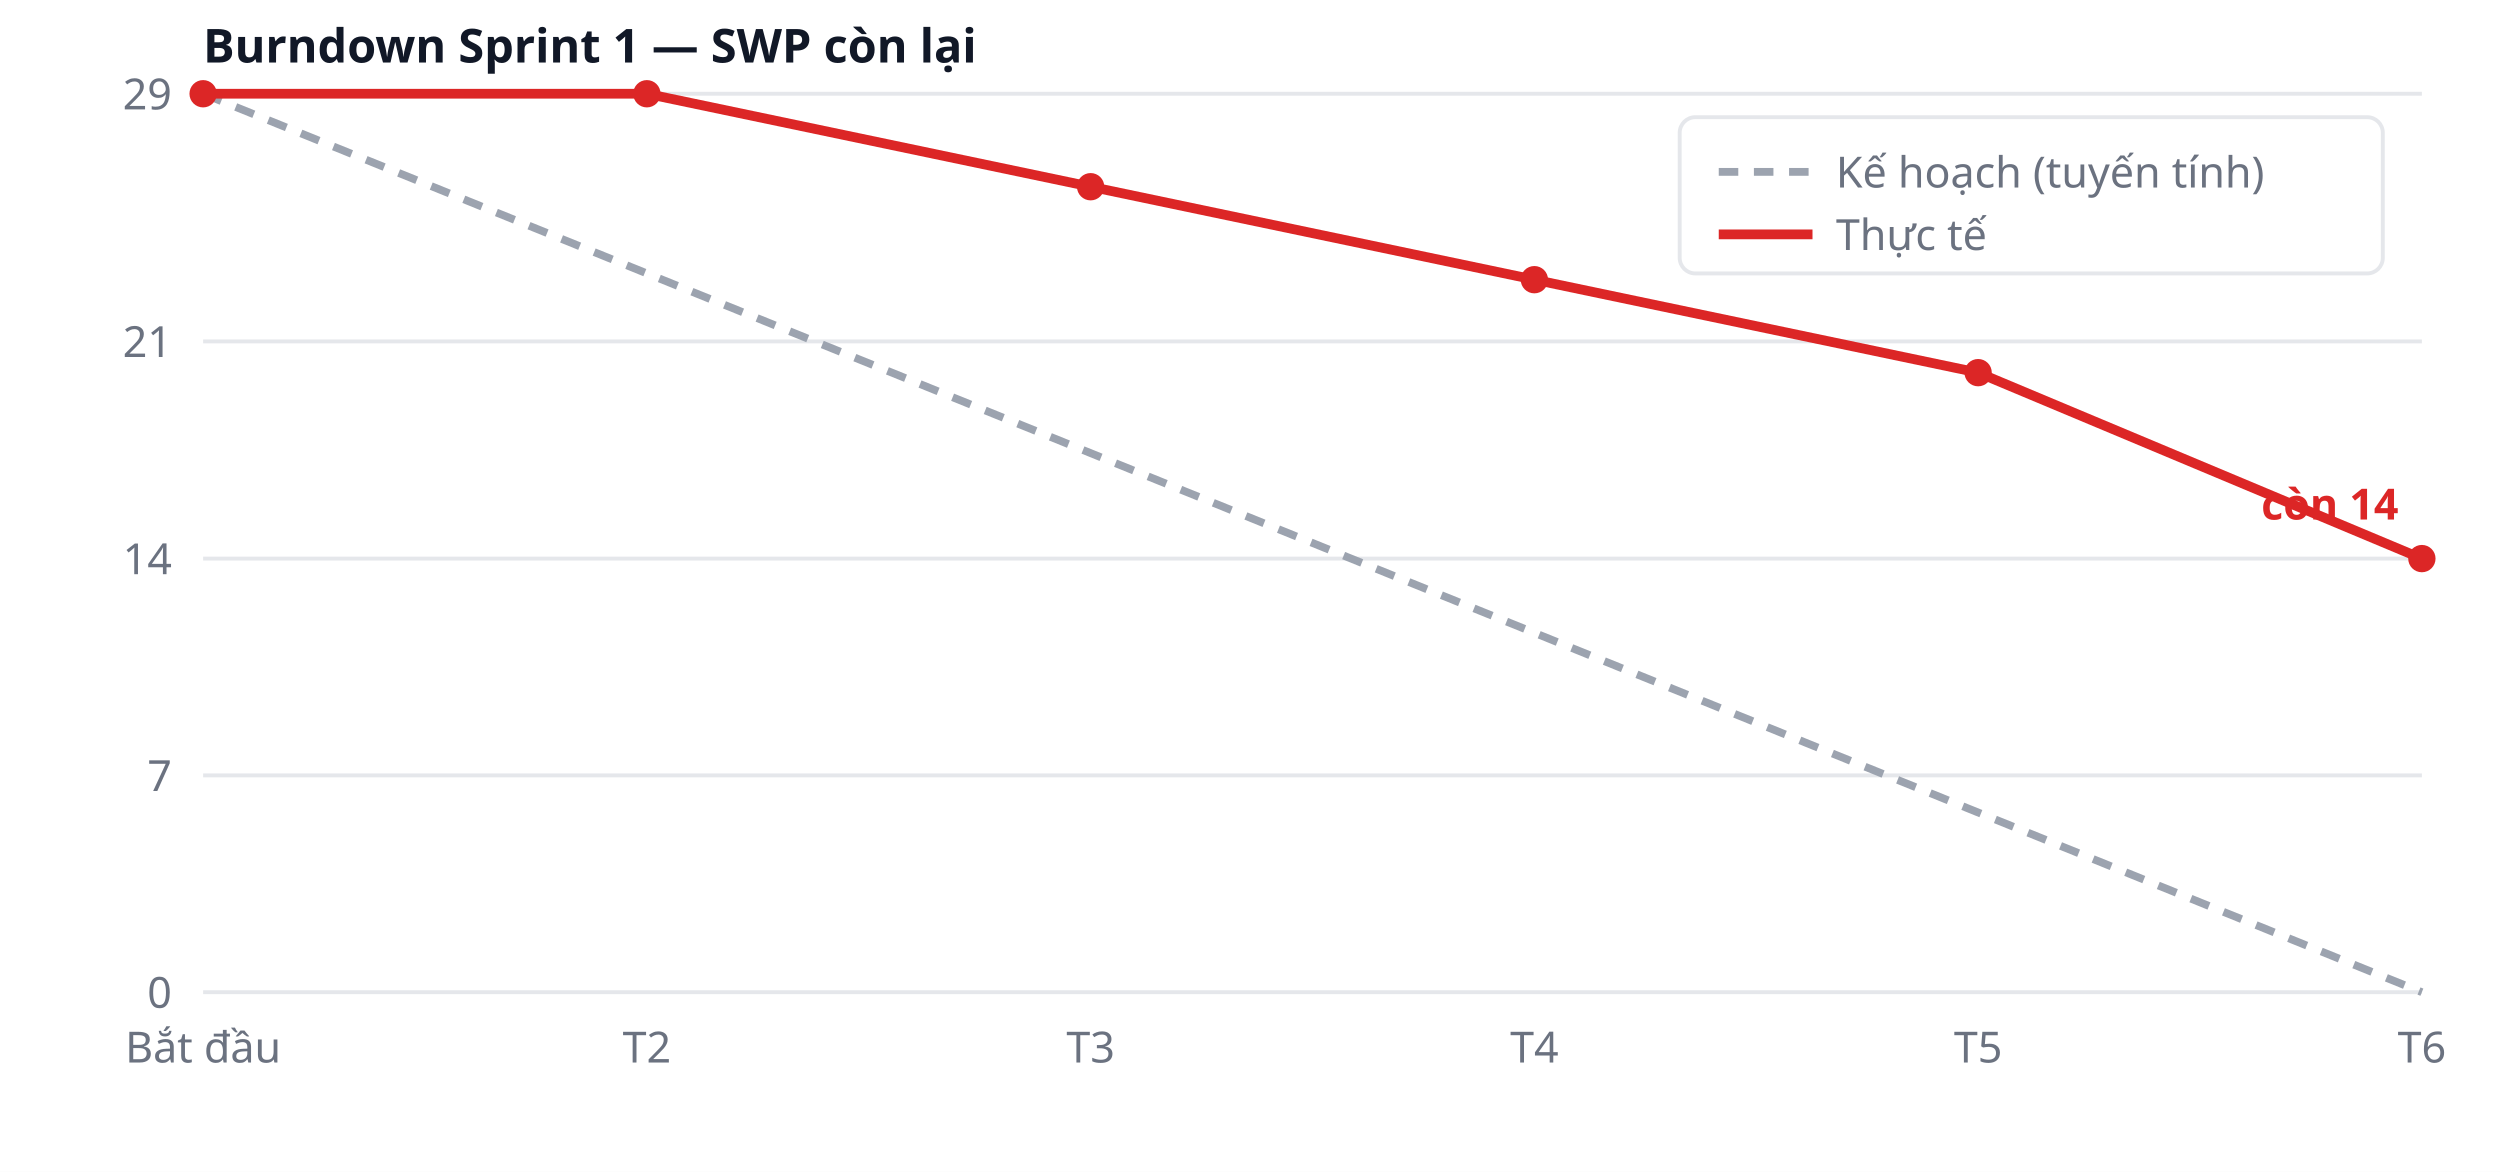
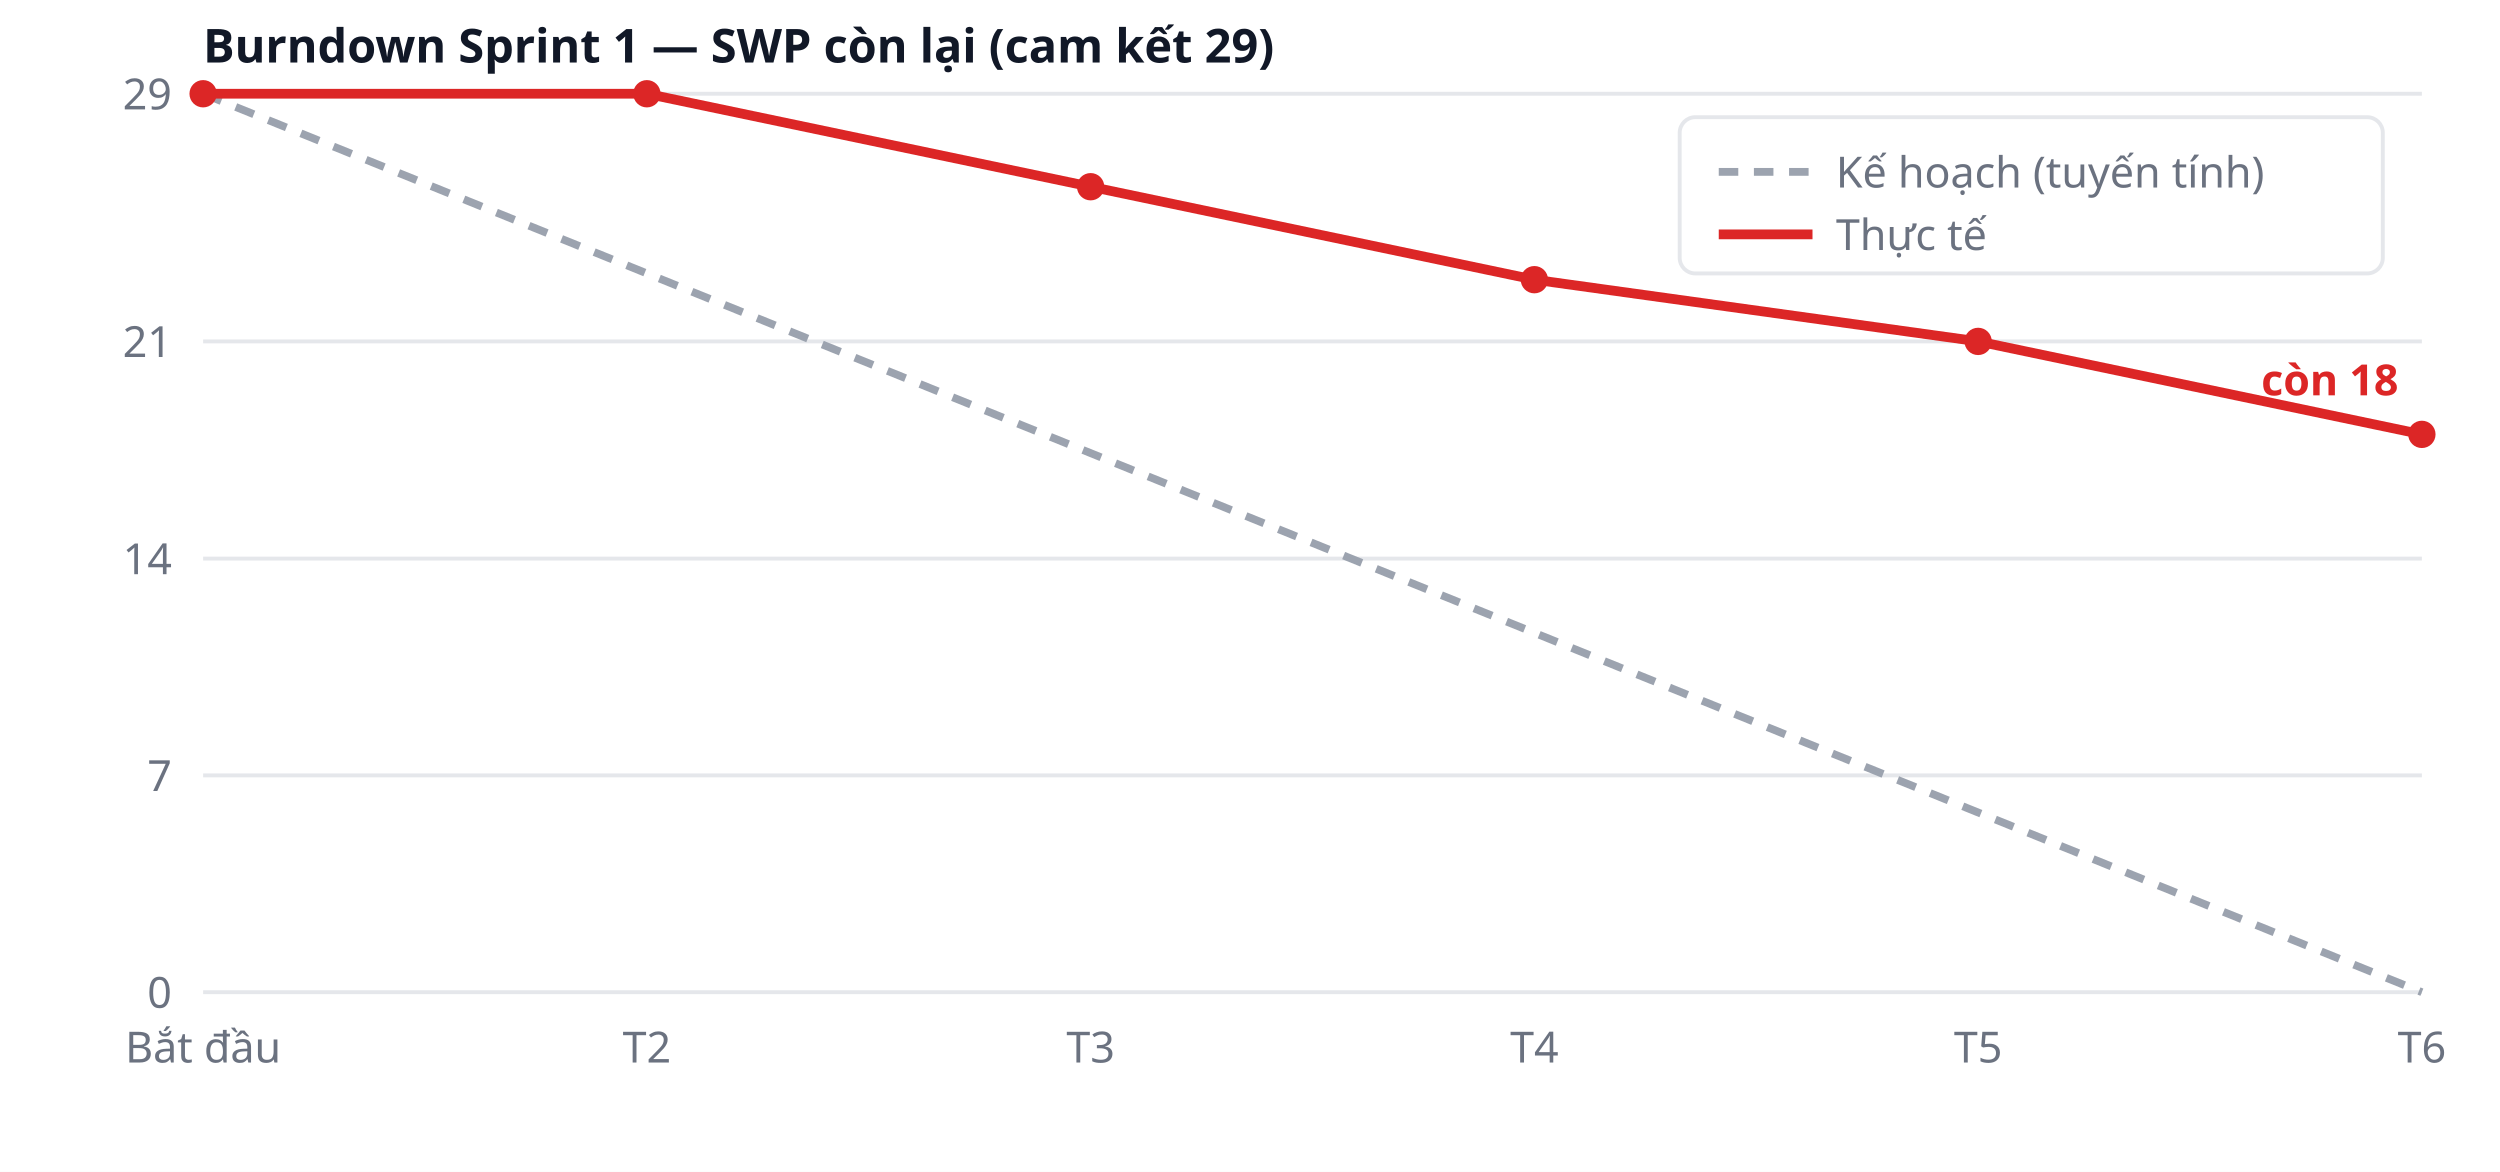
<svg xmlns="http://www.w3.org/2000/svg" viewBox="0 0 640 300" width="640" height="300" font-family="system-ui,sans-serif">
  <rect width="640" height="300" fill="#ffffff" />
-   <text x="52" y="16" font-size="12" font-weight="600" fill="#111827">Burndown Sprint 1 — SWP còn lại</text>
+   <text x="52" y="16" font-size="12" font-weight="600" fill="#111827">Burndown Sprint 1 — SWP còn lại (cam kết 29)</text>
  <line x1="52" y1="254.0" x2="620" y2="254.0" stroke="#e5e7eb" />
  <text x="44" y="258.0" text-anchor="end" font-size="11" fill="#6b7280">0</text>
  <line x1="52" y1="198.5" x2="620" y2="198.5" stroke="#e5e7eb" />
  <text x="44" y="202.5" text-anchor="end" font-size="11" fill="#6b7280">7</text>
  <line x1="52" y1="143.0" x2="620" y2="143.0" stroke="#e5e7eb" />
  <text x="44" y="147.0" text-anchor="end" font-size="11" fill="#6b7280">14</text>
  <line x1="52" y1="87.4" x2="620" y2="87.4" stroke="#e5e7eb" />
  <text x="44" y="91.4" text-anchor="end" font-size="11" fill="#6b7280">21</text>
  <line x1="52" y1="24.0" x2="620" y2="24.0" stroke="#e5e7eb" />
  <text x="44" y="28.0" text-anchor="end" font-size="11" fill="#6b7280">29</text>
  <text x="52.0" y="272" text-anchor="middle" font-size="11" fill="#6b7280">Bắt đầu</text>
  <text x="165.6" y="272" text-anchor="middle" font-size="11" fill="#6b7280">T2</text>
  <text x="279.2" y="272" text-anchor="middle" font-size="11" fill="#6b7280">T3</text>
  <text x="392.8" y="272" text-anchor="middle" font-size="11" fill="#6b7280">T4</text>
  <text x="506.4" y="272" text-anchor="middle" font-size="11" fill="#6b7280">T5</text>
  <text x="620.0" y="272" text-anchor="middle" font-size="11" fill="#6b7280">T6</text>
  <path d="M52.0,24.0 L165.6,70.0 L279.2,116.0 L392.8,162.0 L506.4,208.0 L620.0,254.0" fill="none" stroke="#9ca3af" stroke-width="2" stroke-dasharray="5 4" />
-   <path d="M52.0,24.0 L165.6,24.0 L279.2,47.8 L392.8,71.6 L506.4,95.4 L620.0,143.0" fill="none" stroke="#dc2626" stroke-width="2.5" />
+   <path d="M52.0,24.0 L165.6,24.0 L279.2,47.8 L392.8,71.6 L506.4,87.4 L620.0,111.2" fill="none" stroke="#dc2626" stroke-width="2.5" />
  <circle cx="52.0" cy="24.0" r="3.5" fill="#dc2626" />
  <circle cx="165.6" cy="24.0" r="3.5" fill="#dc2626" />
  <circle cx="279.2" cy="47.8" r="3.5" fill="#dc2626" />
  <circle cx="392.8" cy="71.6" r="3.5" fill="#dc2626" />
-   <circle cx="506.4" cy="95.4" r="3.5" fill="#dc2626" />
-   <circle cx="620.0" cy="143.0" r="3.5" fill="#dc2626" />
+   <circle cx="506.4" cy="87.4" r="3.5" fill="#dc2626" />
+   <circle cx="620.0" cy="111.2" r="3.5" fill="#dc2626" />
  <g font-size="11">
    <rect x="430" y="30" width="180" height="40" fill="#fff" stroke="#e5e7eb" rx="4" />
    <line x1="440" y1="44" x2="464" y2="44" stroke="#9ca3af" stroke-width="2" stroke-dasharray="5 4" />
    <text x="470" y="48" fill="#6b7280">Kế hoạch (tuyến tính)</text>
    <line x1="440" y1="60" x2="464" y2="60" stroke="#dc2626" stroke-width="2.5" />
    <text x="470" y="64" fill="#6b7280">Thực tế</text>
  </g>
-   <text x="614.0" y="133.0" text-anchor="end" font-size="11" font-weight="600" fill="#dc2626">còn 14</text>
+   <text x="614.0" y="101.2" text-anchor="end" font-size="11" font-weight="600" fill="#dc2626">còn 18</text>
</svg>
